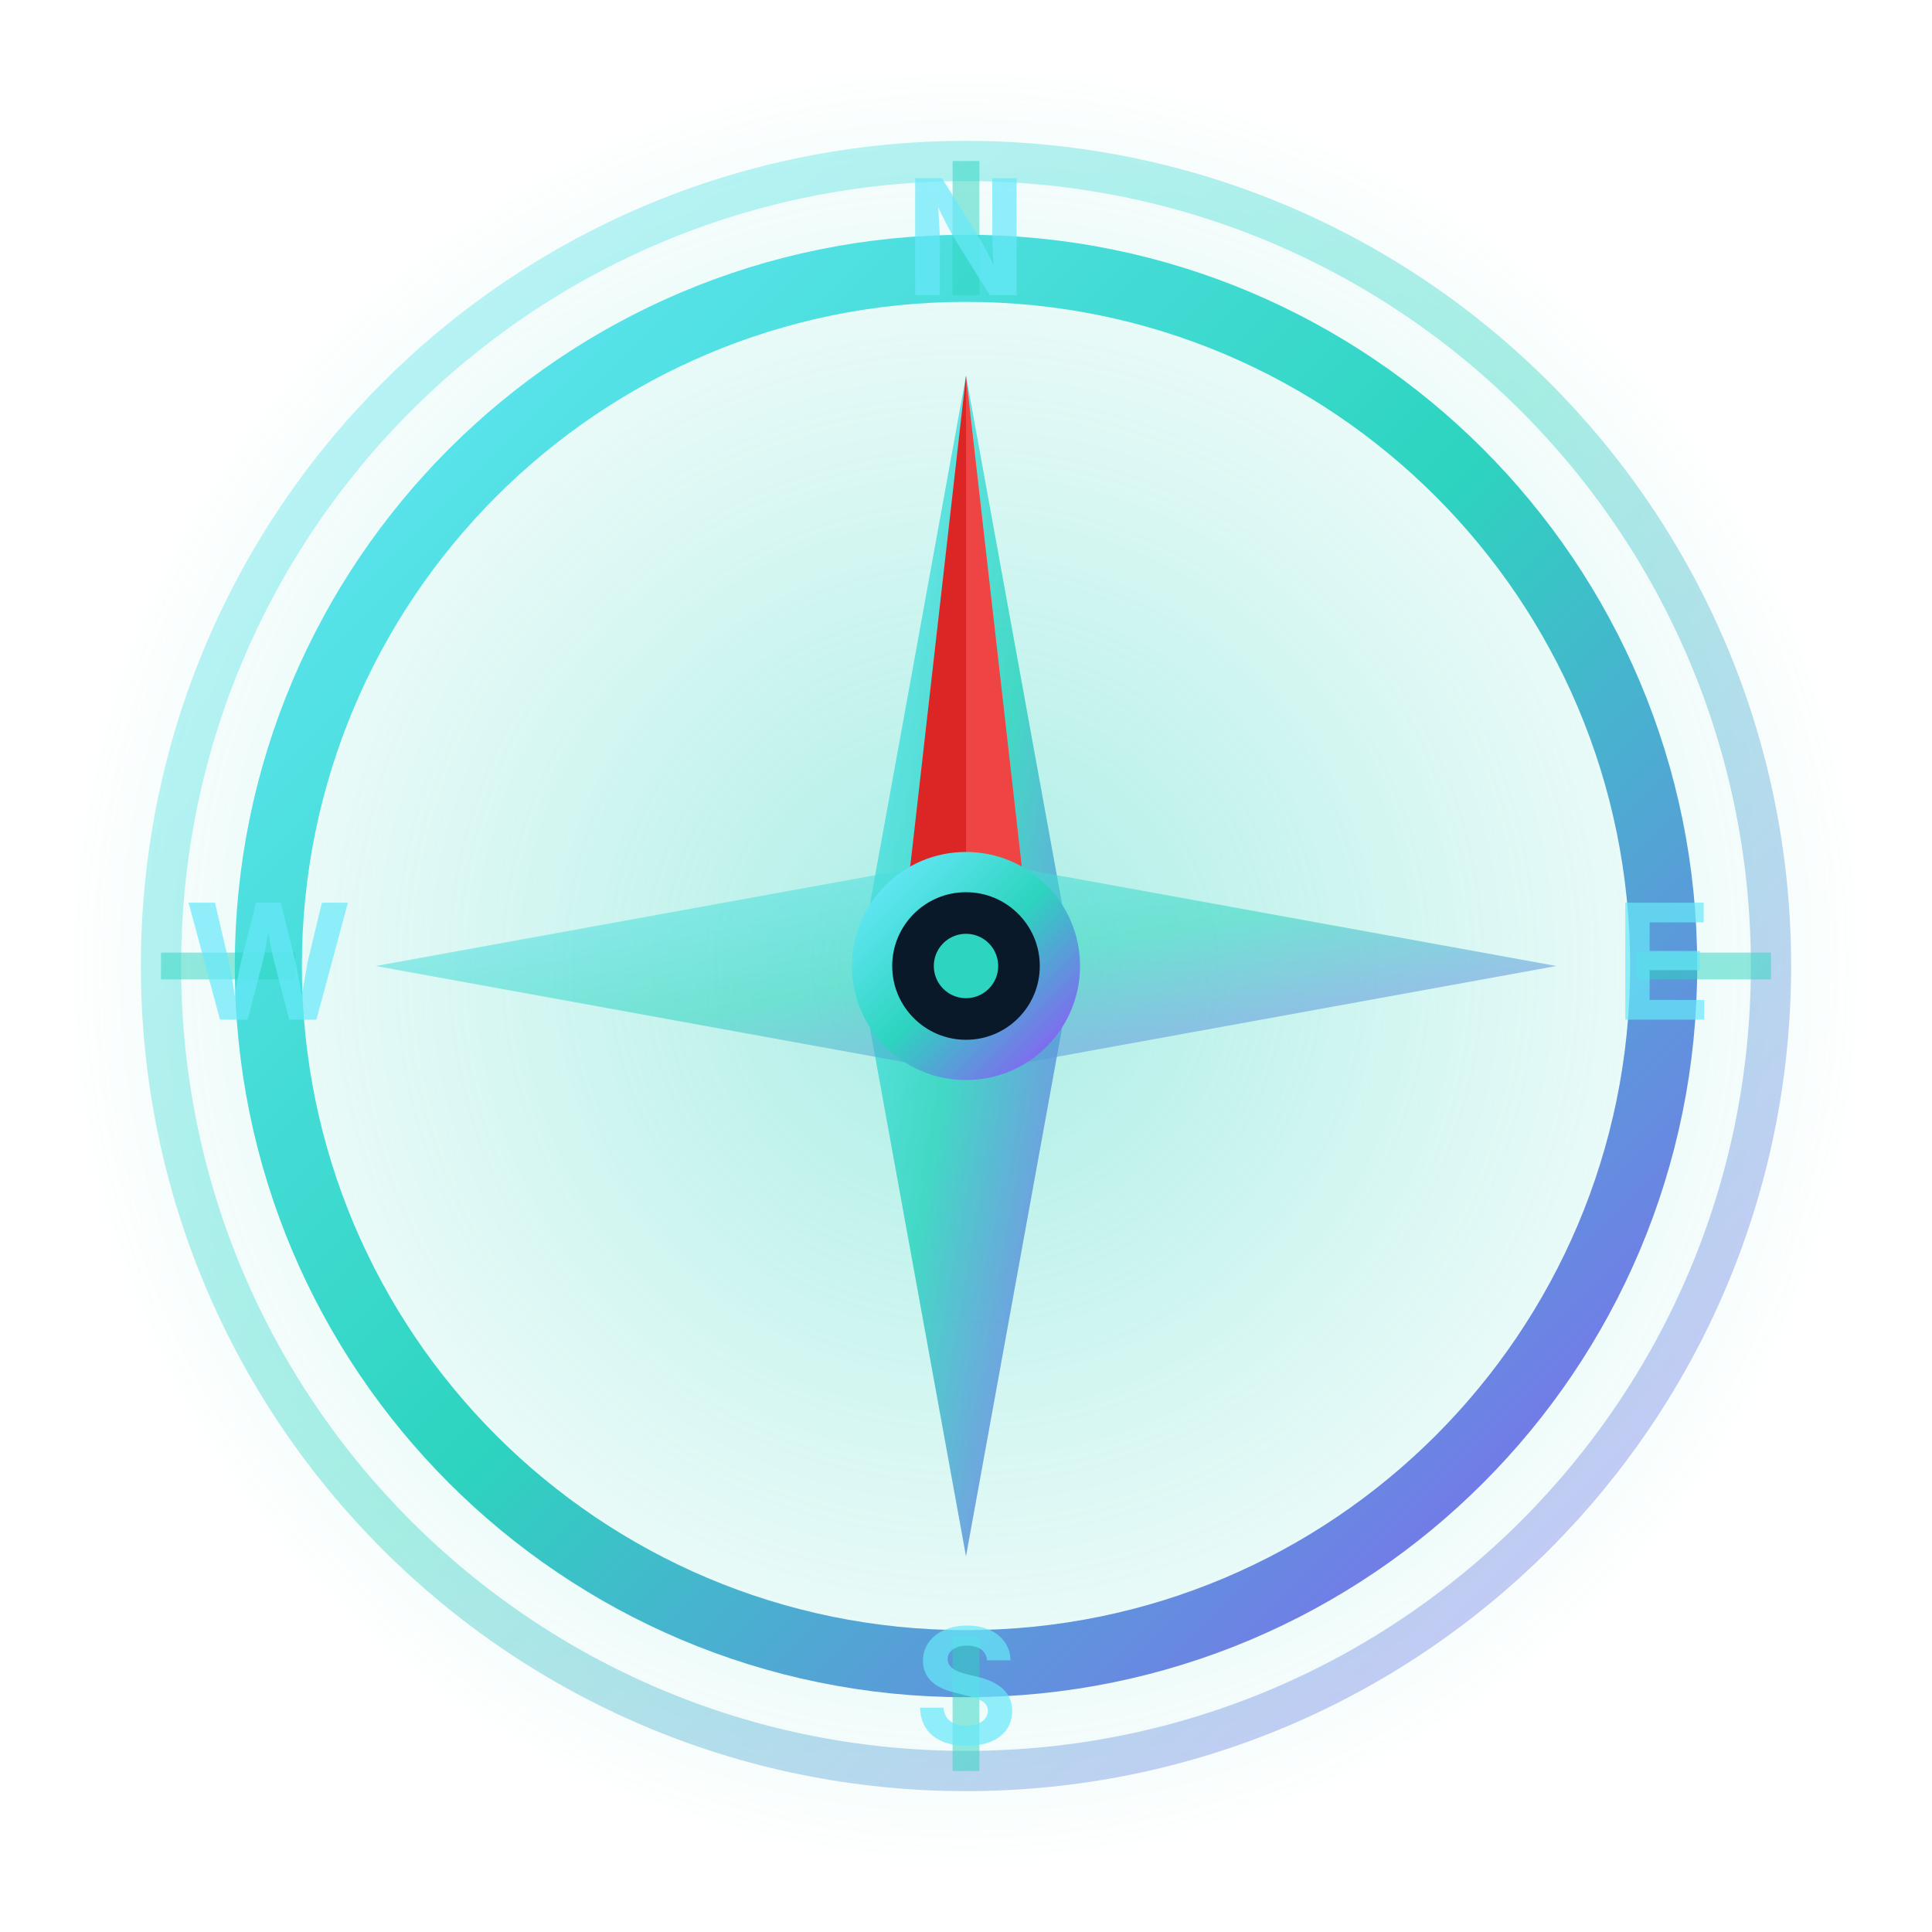
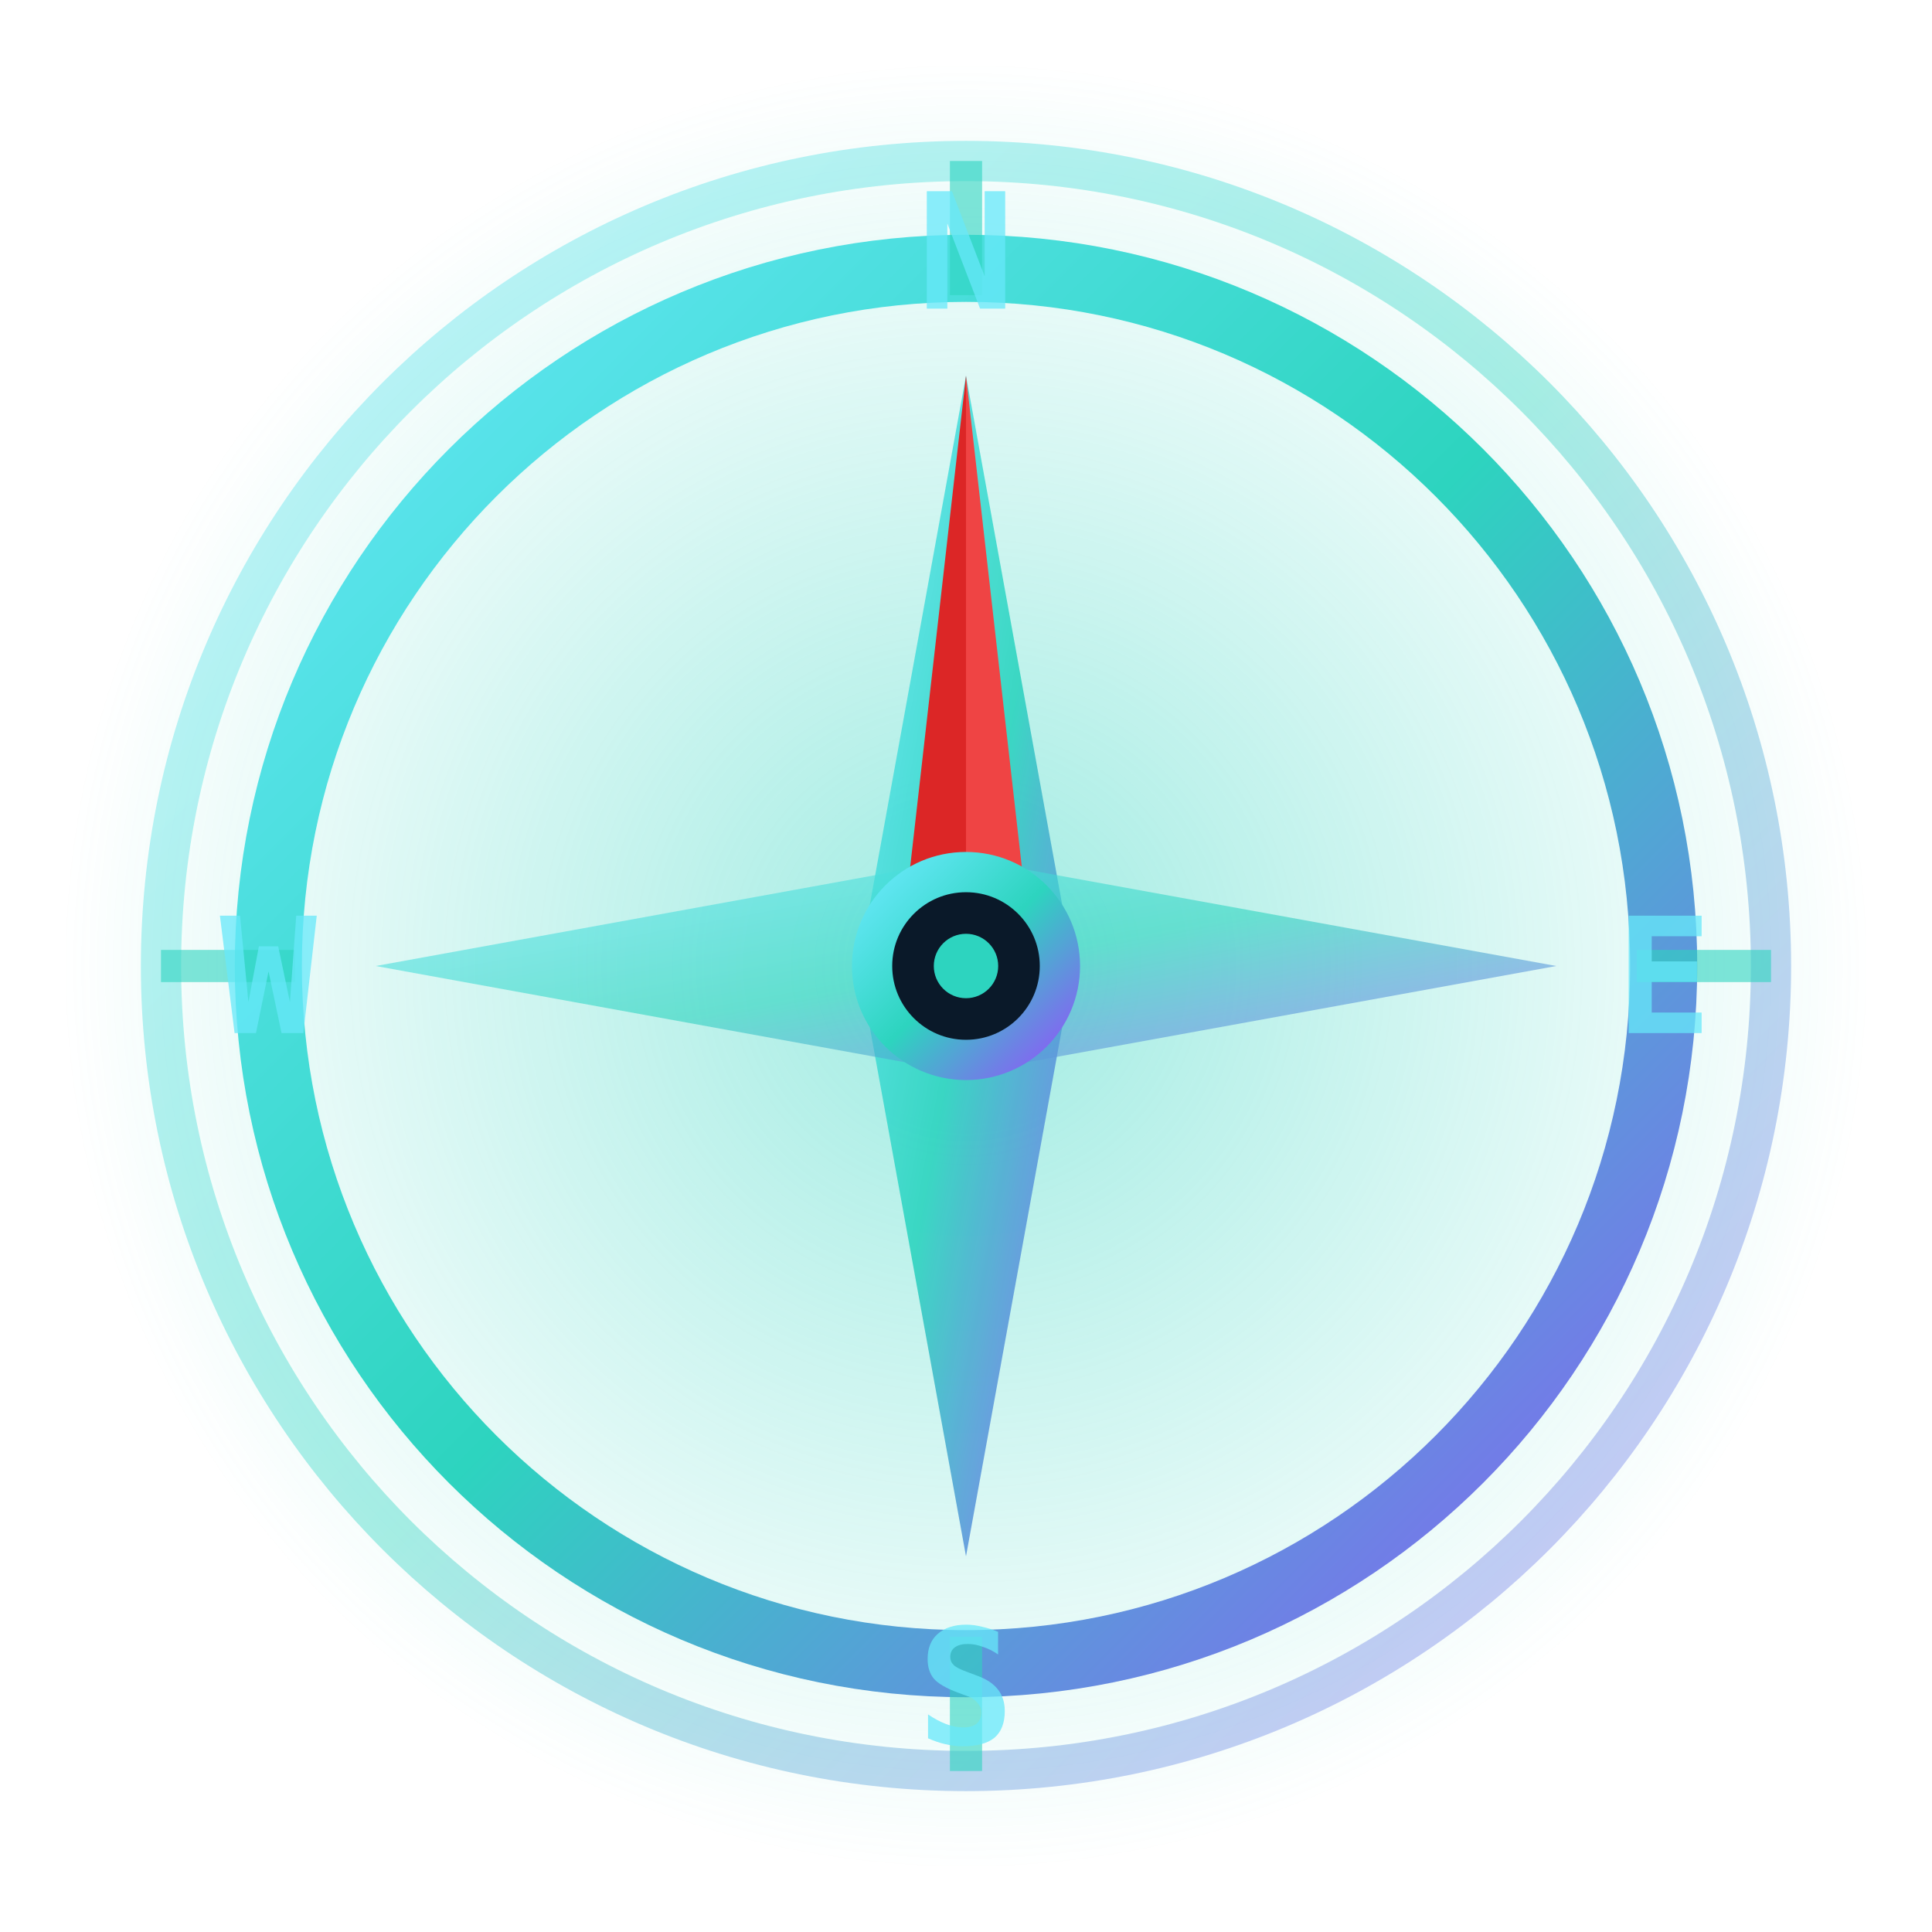
- <svg xmlns="http://www.w3.org/2000/svg" viewBox="0 0 72 72" fill="none">
+ <svg xmlns="http://www.w3.org/2000/svg" viewBox="0 0 72 72" fill="none" role="img" aria-label="X3 Compass">
  <defs>
-     <linearGradient id="rose2" x1="0" y1="0" x2="1" y2="1">
+     <linearGradient id="rose" x1="0" y1="0" x2="1" y2="1">
      <stop offset="0%" stop-color="#67E8F9" />
      <stop offset="50%" stop-color="#2DD4BF" />
      <stop offset="100%" stop-color="#8B5CF6" />
    </linearGradient>
-     <radialGradient id="glow2" cx="0.5" cy="0.5" r="0.5">
-       <stop offset="0%" stop-color="#2DD4BF" stop-opacity="0.4" />
+     <radialGradient id="glow" cx="0.5" cy="0.5" r="0.5">
+       <stop offset="0%" stop-color="#2DD4BF" stop-opacity="0.45" />
      <stop offset="100%" stop-color="#2DD4BF" stop-opacity="0" />
    </radialGradient>
  </defs>
-   <circle cx="36" cy="36" r="34" fill="url(#glow2)" />
-   <circle cx="36" cy="36" r="30" stroke="url(#rose2)" stroke-width="1.5" fill="none" opacity="0.4" />
-   <circle cx="36" cy="36" r="26" stroke="url(#rose2)" stroke-width="2.5" fill="none" />
-   <g stroke="#2DD4BF" stroke-width="1" opacity="0.5">
+   <circle cx="36" cy="36" r="34" fill="url(#glow)" />
+   <circle cx="36" cy="36" r="30" stroke="url(#rose)" stroke-width="1.5" fill="none" opacity="0.4" />
+   <circle cx="36" cy="36" r="26" stroke="url(#rose)" stroke-width="2.5" fill="none" />
+   <g stroke="#2DD4BF" stroke-width="1.2" opacity="0.6">
    <line x1="36" y1="6" x2="36" y2="11" />
    <line x1="36" y1="61" x2="36" y2="66" />
    <line x1="6" y1="36" x2="11" y2="36" />
    <line x1="61" y1="36" x2="66" y2="36" />
  </g>
-   <g font-family="Inter, sans-serif" font-size="6" font-weight="700" fill="#67E8F9" opacity="0.7">
-     <text x="36" y="11" text-anchor="middle">N</text>
+   <g font-family="ui-monospace, monospace" font-size="6" font-weight="700" fill="#67E8F9" opacity="0.75">
+     <text x="36" y="11.5" text-anchor="middle">N</text>
    <text x="36" y="65" text-anchor="middle">S</text>
-     <text x="10" y="38" text-anchor="middle">W</text>
-     <text x="62" y="38" text-anchor="middle">E</text>
+     <text x="10" y="38.5" text-anchor="middle">W</text>
+     <text x="62" y="38.5" text-anchor="middle">E</text>
  </g>
-   <path d="M36 14 L40 36 L36 58 L32 36 Z" fill="url(#rose2)" opacity="0.85" />
-   <path d="M14 36 L36 32 L58 36 L36 40 Z" fill="url(#rose2)" opacity="0.55" />
+   <path d="M36 14 L40 36 L36 58 L32 36 Z" fill="url(#rose)" opacity="0.9" />
+   <path d="M14 36 L36 32 L58 36 L36 40 Z" fill="url(#rose)" opacity="0.6" />
  <path d="M36 14 L38.5 36 L36 36 Z" fill="#EF4444" />
  <path d="M36 14 L33.5 36 L36 36 Z" fill="#DC2626" />
-   <circle cx="36" cy="36" r="3.5" fill="#0A1929" stroke="url(#rose2)" stroke-width="1.5" />
+   <circle cx="36" cy="36" r="3.5" fill="#0A1929" stroke="url(#rose)" stroke-width="1.5" />
  <circle cx="36" cy="36" r="1.2" fill="#2DD4BF" />
</svg>
